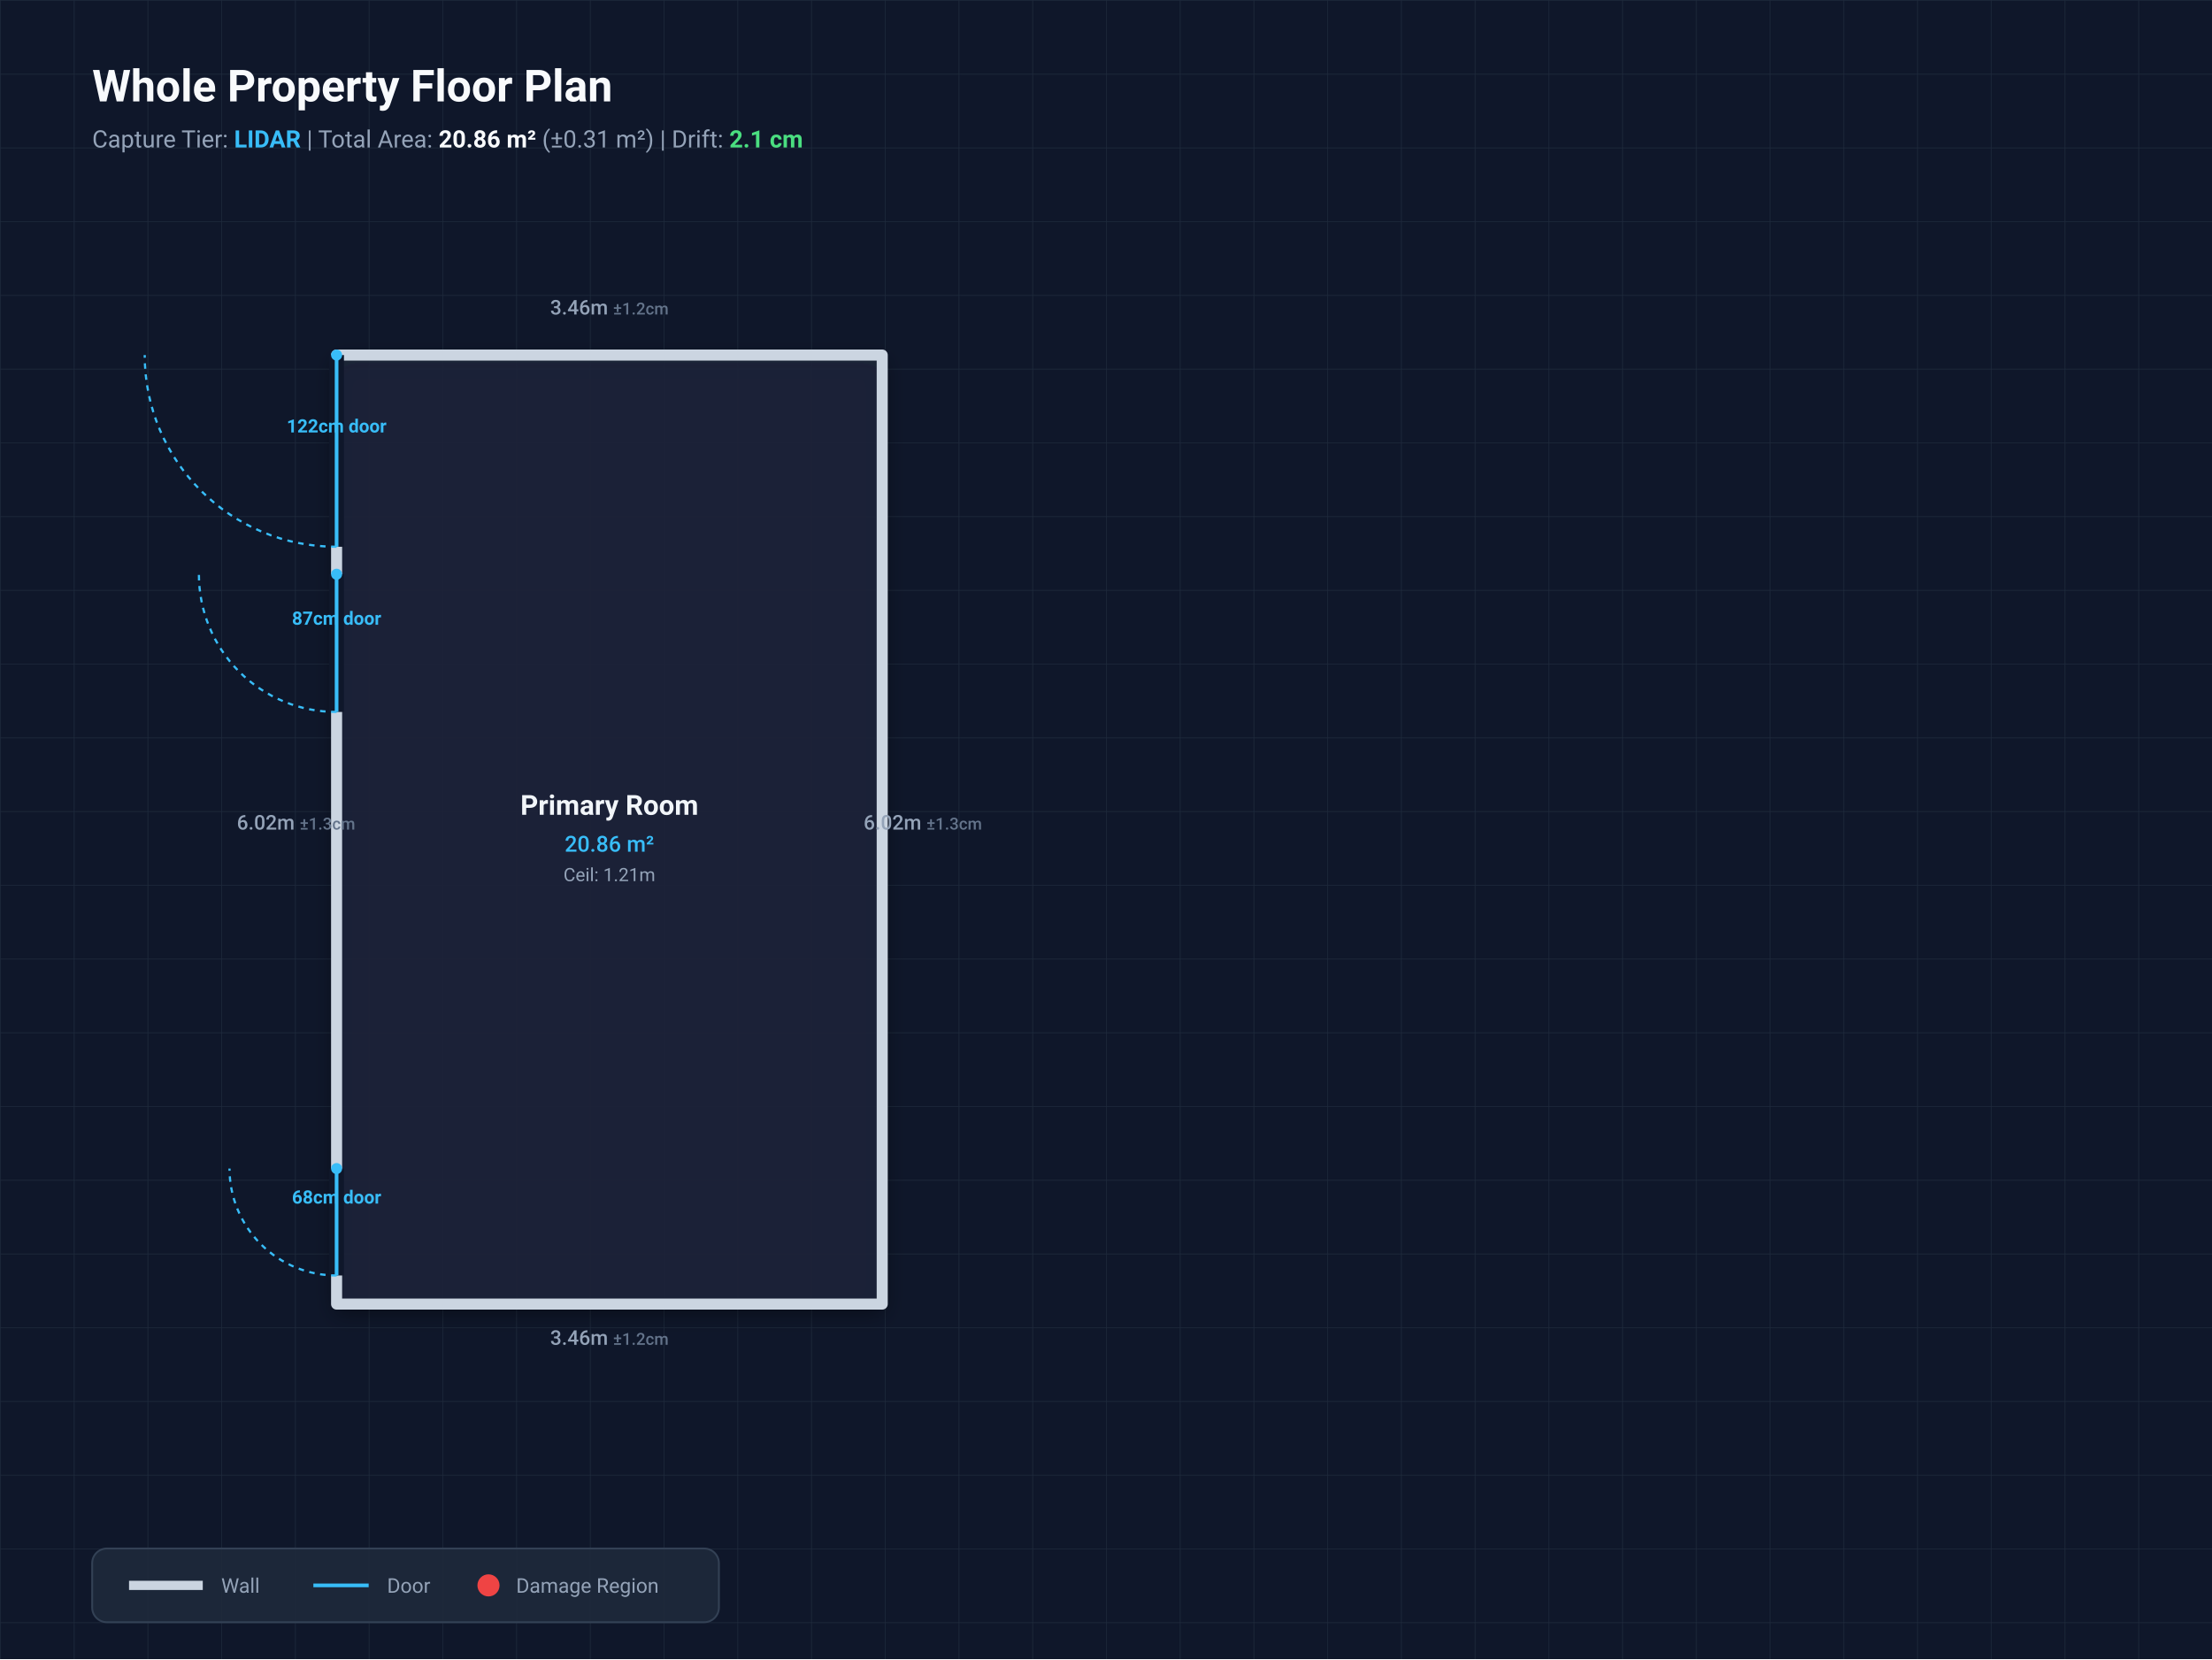
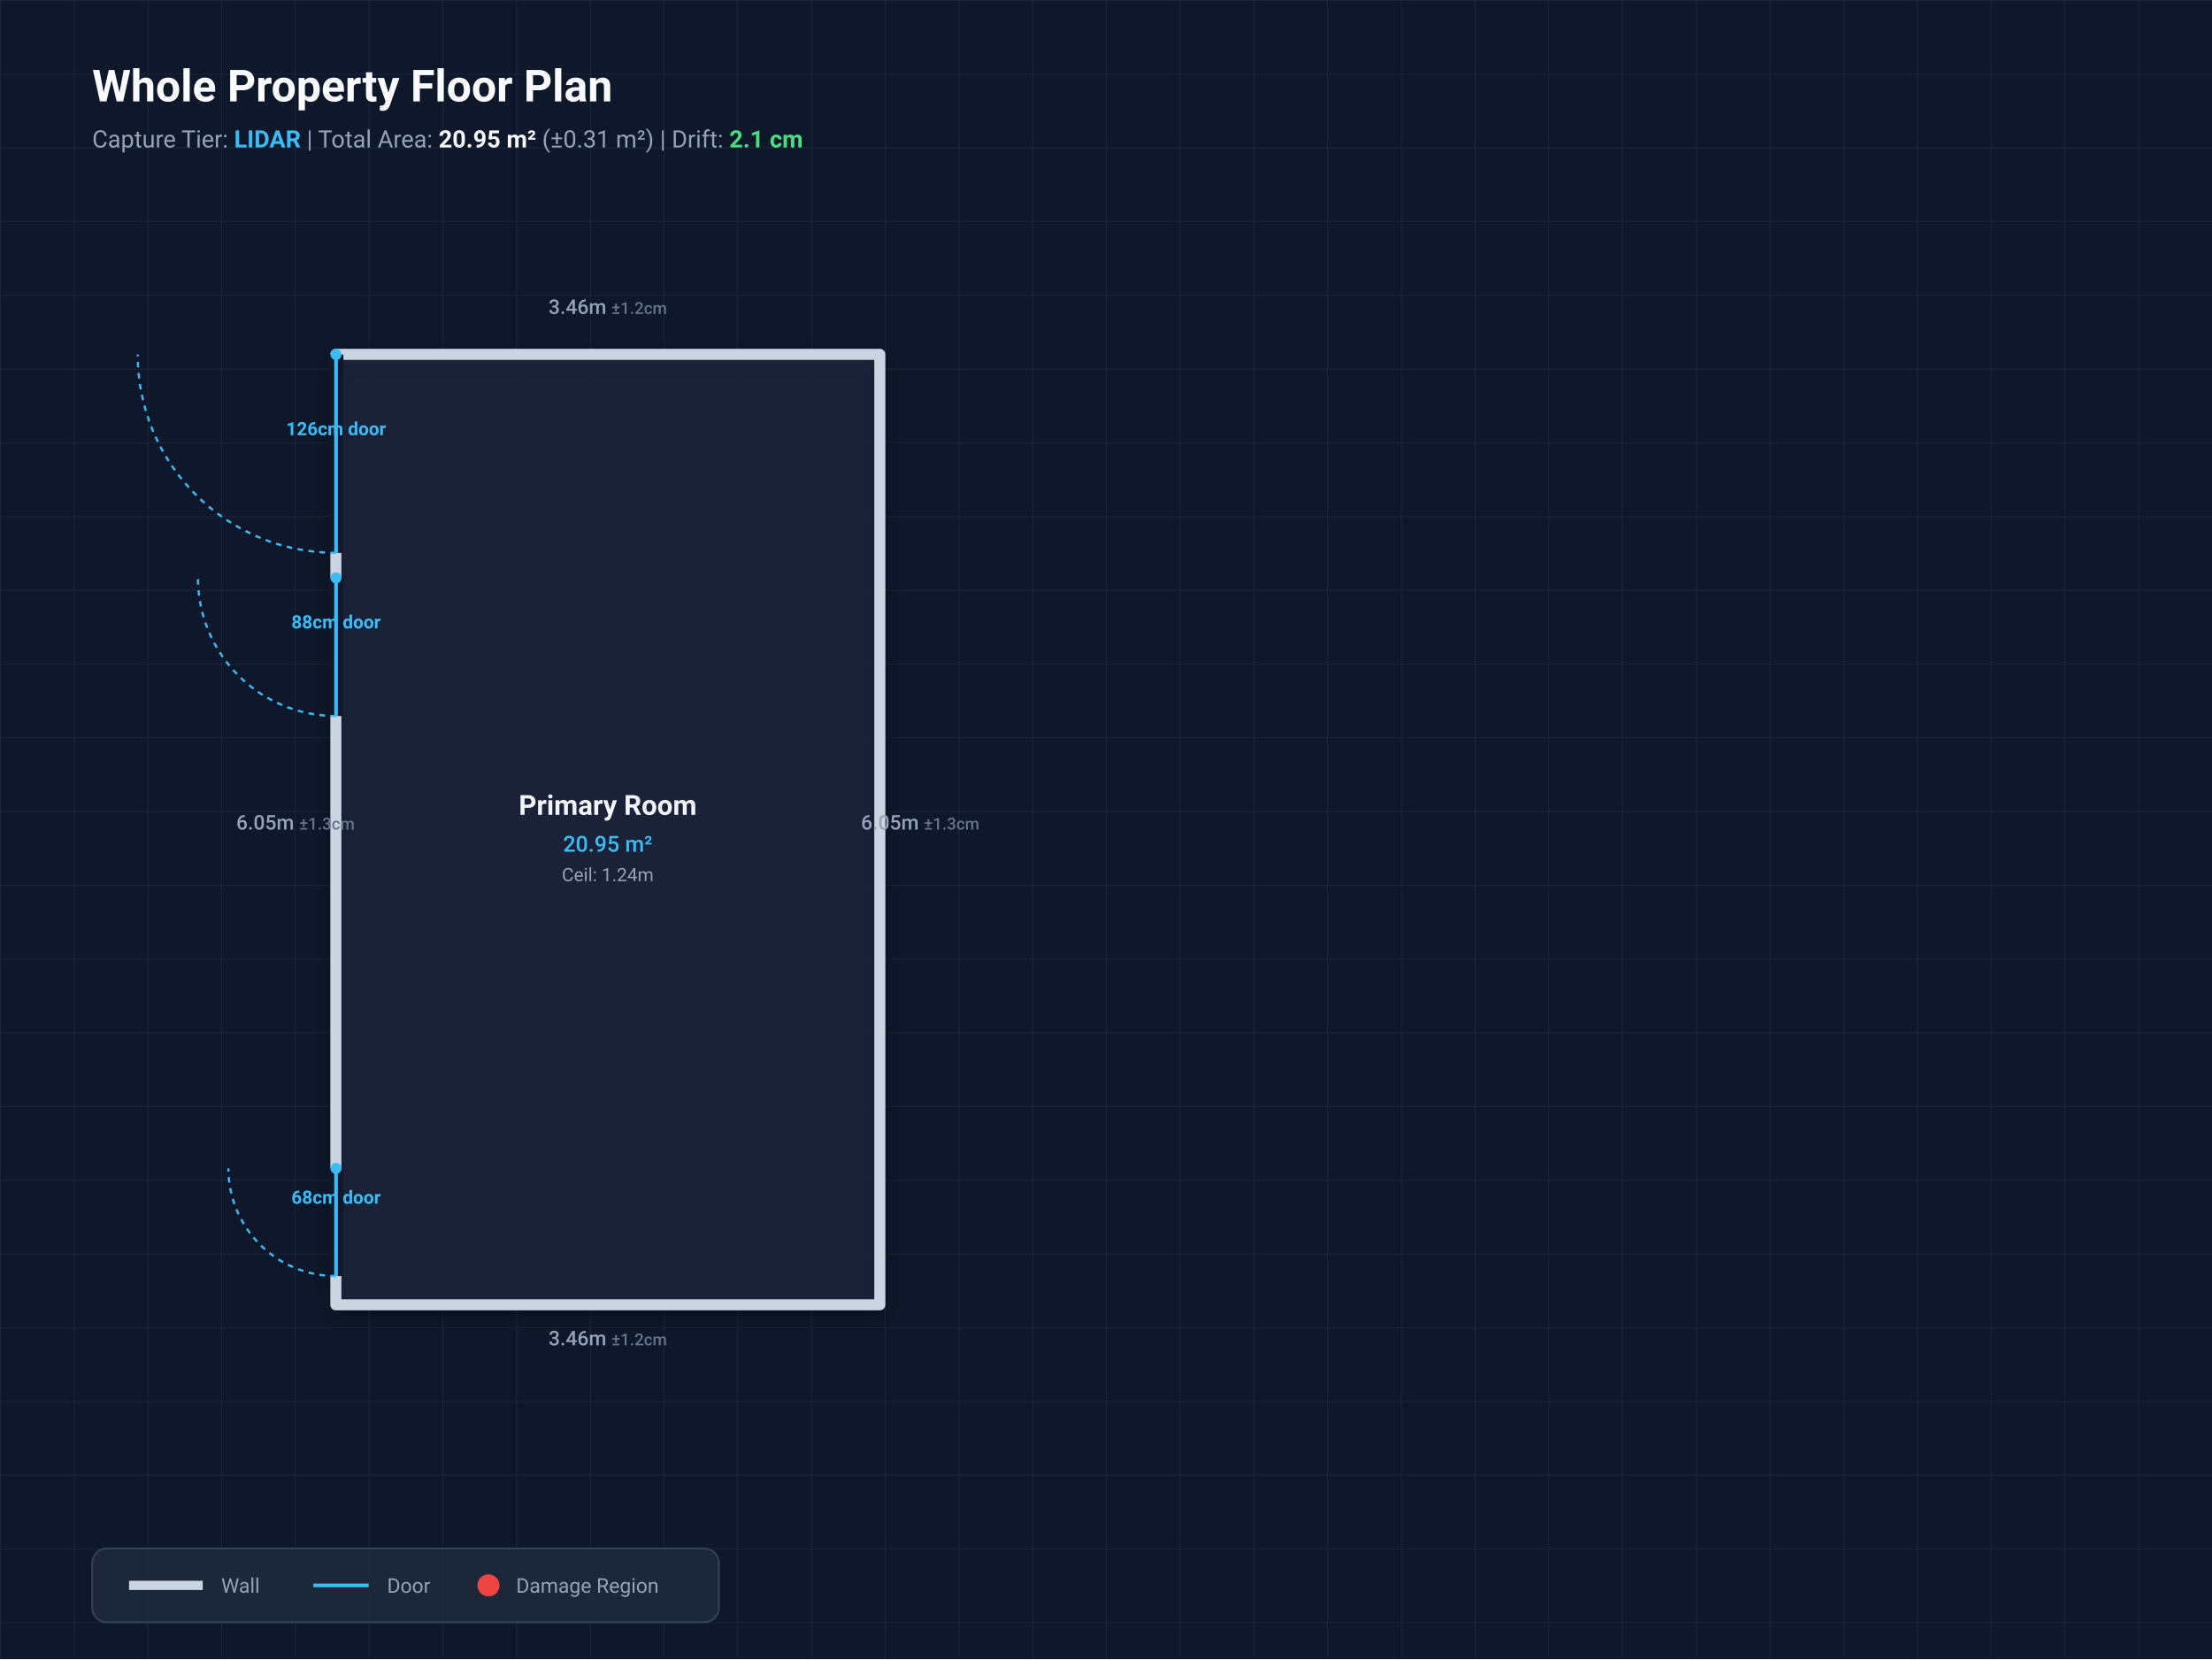
<svg xmlns="http://www.w3.org/2000/svg" viewBox="0 0 1200 900" style="background-color: #0f172a; font-family: -apple-system, BlinkMacSystemFont, 'Segoe UI', Roboto, sans-serif;">
  <defs>
    <pattern id="grid" width="40" height="40" patternUnits="userSpaceOnUse">
      <path d="M 40 0 L 0 0 0 40" fill="none" stroke="#1e293b" stroke-width="0.75" />
    </pattern>
    <filter id="shadow" x="-5%" y="-5%" width="110%" height="110%">
      <feDropShadow dx="0" dy="4" stdDeviation="6" flood-color="#000" flood-opacity="0.5" />
    </filter>
  </defs>
  <rect width="100%" height="100%" fill="#0f172a" />
  <rect width="100%" height="100%" fill="url(#grid)" />
  <g id="header">
    <text x="50" y="55" fill="#f8fafc" font-size="24" font-weight="700">Whole Property Floor Plan</text>
-     <text x="50" y="80" fill="#94a3b8" font-size="13">Capture Tier: <tspan fill="#38bdf8" font-weight="600">LIDAR</tspan> | Total Area: <tspan fill="#f8fafc" font-weight="600">20.86 m²</tspan> (±0.31 m²) | Drift: <tspan fill="#4ade80" font-weight="600">2.1 cm</tspan>
+     <text x="50" y="80" fill="#94a3b8" font-size="13">Capture Tier: <tspan fill="#38bdf8" font-weight="600">LIDAR</tspan> | Total Area: <tspan fill="#f8fafc" font-weight="600">20.95 m²</tspan> (±0.31 m²) | Drift: <tspan fill="#4ade80" font-weight="600">2.1 cm</tspan>
    </text>
  </g>
  <g id="room_room_c00a170fe1">
-     <polygon points="182.6,707.4 478.6,707.4 478.6,192.6 182.6,192.6 182.6,707.4" fill="#1e293b" fill-opacity="0.85" stroke="#334155" stroke-width="1.5" filter="url(#shadow)" />
-     <polygon points="182.6,707.4 478.6,707.4 478.6,192.6 182.6,192.6 182.6,707.4" fill="none" stroke="#cbd5e1" stroke-width="6" stroke-linejoin="round" stroke-linecap="round" />
-     <text x="330.6" y="442.0" fill="#f1f5f9" font-size="15" font-weight="600" text-anchor="middle">Primary Room</text>
-     <text x="330.6" y="462.0" fill="#38bdf8" font-size="12" font-weight="500" text-anchor="middle">20.86 m²</text>
-     <text x="330.6" y="478.0" fill="#94a3b8" font-size="10" text-anchor="middle">Ceil: 1.21m</text>
+     <polygon points="182.2,707.8 477.3,707.8 477.3,192.2 182.2,192.2 182.2,707.8" fill="#1e293b" fill-opacity="0.85" stroke="#334155" stroke-width="1.5" filter="url(#shadow)" />
+     <polygon points="182.2,707.8 477.3,707.8 477.3,192.2 182.2,192.2 182.2,707.8" fill="none" stroke="#cbd5e1" stroke-width="6" stroke-linejoin="round" stroke-linecap="round" />
+     <text x="329.7" y="442.0" fill="#f1f5f9" font-size="15" font-weight="600" text-anchor="middle">Primary Room</text>
+     <text x="329.7" y="462.0" fill="#38bdf8" font-size="12" font-weight="500" text-anchor="middle">20.95 m²</text>
+     <text x="329.7" y="478.0" fill="#94a3b8" font-size="10" text-anchor="middle">Ceil: 1.24m</text>
  </g>
-   <text x="330.6" y="729.5" fill="#94a3b8" font-size="11" font-weight="500" text-anchor="middle">
+   <text x="329.7" y="729.8" fill="#94a3b8" font-size="11" font-weight="500" text-anchor="middle">
                  3.46m <tspan fill="#64748b" font-size="9">±1.2cm</tspan>
  </text>
-   <text x="500.6" y="450.0" fill="#94a3b8" font-size="11" font-weight="500" text-anchor="middle">
-                   6.02m <tspan fill="#64748b" font-size="9">±1.3cm</tspan>
+   <text x="499.2" y="450.0" fill="#94a3b8" font-size="11" font-weight="500" text-anchor="middle">
+                   6.05m <tspan fill="#64748b" font-size="9">±1.3cm</tspan>
  </text>
-   <text x="330.6" y="170.6" fill="#94a3b8" font-size="11" font-weight="500" text-anchor="middle">
+   <text x="329.7" y="170.3" fill="#94a3b8" font-size="11" font-weight="500" text-anchor="middle">
                  3.46m <tspan fill="#64748b" font-size="9">±1.2cm</tspan>
  </text>
-   <text x="160.6" y="450.0" fill="#94a3b8" font-size="11" font-weight="500" text-anchor="middle">
-                   6.02m <tspan fill="#64748b" font-size="9">±1.3cm</tspan>
+   <text x="160.3" y="450.0" fill="#94a3b8" font-size="11" font-weight="500" text-anchor="middle">
+                   6.05m <tspan fill="#64748b" font-size="9">±1.3cm</tspan>
  </text>
-   <line x1="182.6" y1="192.6" x2="182.6" y2="296.6" stroke="#0f172a" stroke-width="8" stroke-linecap="butt" />
-   <line x1="182.6" y1="192.6" x2="182.6" y2="296.6" stroke="#38bdf8" stroke-width="2" />
-   <circle cx="182.6" cy="192.6" r="3" fill="#38bdf8" />
-   <path d="M 182.6 296.6 A 104.0 104.0 0 0 1 78.5 192.6" fill="none" stroke="#38bdf8" stroke-width="1.2" stroke-dasharray="3,3" />
-   <text x="182.6" y="234.6" fill="#38bdf8" font-size="10" font-weight="600" text-anchor="middle">122cm door</text>
-   <line x1="182.6" y1="311.5" x2="182.6" y2="386.2" stroke="#0f172a" stroke-width="8" stroke-linecap="butt" />
-   <line x1="182.6" y1="311.5" x2="182.6" y2="386.2" stroke="#38bdf8" stroke-width="2" />
-   <circle cx="182.6" cy="311.5" r="3" fill="#38bdf8" />
-   <path d="M 182.6 386.2 A 74.6 74.6 0 0 1 107.9 311.5" fill="none" stroke="#38bdf8" stroke-width="1.2" stroke-dasharray="3,3" />
-   <text x="182.6" y="338.9" fill="#38bdf8" font-size="10" font-weight="600" text-anchor="middle">87cm door</text>
-   <line x1="182.6" y1="633.9" x2="182.6" y2="691.9" stroke="#0f172a" stroke-width="8" stroke-linecap="butt" />
-   <line x1="182.6" y1="633.9" x2="182.6" y2="691.9" stroke="#38bdf8" stroke-width="2" />
-   <circle cx="182.6" cy="633.9" r="3" fill="#38bdf8" />
-   <path d="M 182.6 691.9 A 58.0 58.0 0 0 1 124.5 633.9" fill="none" stroke="#38bdf8" stroke-width="1.2" stroke-dasharray="3,3" />
-   <text x="182.6" y="652.9" fill="#38bdf8" font-size="10" font-weight="600" text-anchor="middle">68cm door</text>
+   <line x1="182.3" y1="192.3" x2="182.3" y2="299.9" stroke="#0f172a" stroke-width="8" stroke-linecap="butt" />
+   <line x1="182.3" y1="192.3" x2="182.3" y2="299.9" stroke="#38bdf8" stroke-width="2" />
+   <circle cx="182.3" cy="192.3" r="3" fill="#38bdf8" />
+   <path d="M 182.3 299.9 A 107.6 107.6 0 0 1 74.7 192.3" fill="none" stroke="#38bdf8" stroke-width="1.2" stroke-dasharray="3,3" />
+   <text x="182.3" y="236.1" fill="#38bdf8" font-size="10" font-weight="600" text-anchor="middle">126cm door</text>
+   <line x1="182.3" y1="313.5" x2="182.3" y2="388.4" stroke="#0f172a" stroke-width="8" stroke-linecap="butt" />
+   <line x1="182.3" y1="313.5" x2="182.3" y2="388.4" stroke="#38bdf8" stroke-width="2" />
+   <circle cx="182.3" cy="313.5" r="3" fill="#38bdf8" />
+   <path d="M 182.3 388.4 A 74.9 74.9 0 0 1 107.4 313.5" fill="none" stroke="#38bdf8" stroke-width="1.2" stroke-dasharray="3,3" />
+   <text x="182.3" y="340.9" fill="#38bdf8" font-size="10" font-weight="600" text-anchor="middle">88cm door</text>
+   <line x1="182.3" y1="633.8" x2="182.3" y2="692.2" stroke="#0f172a" stroke-width="8" stroke-linecap="butt" />
+   <line x1="182.3" y1="633.8" x2="182.3" y2="692.2" stroke="#38bdf8" stroke-width="2" />
+   <circle cx="182.3" cy="633.8" r="3" fill="#38bdf8" />
+   <path d="M 182.3 692.2 A 58.4 58.4 0 0 1 123.9 633.8" fill="none" stroke="#38bdf8" stroke-width="1.2" stroke-dasharray="3,3" />
+   <text x="182.3" y="653.0" fill="#38bdf8" font-size="10" font-weight="600" text-anchor="middle">68cm door</text>
  <g id="legend" transform="translate(50, 840)">
    <rect x="0" y="0" width="340" height="40" rx="8" fill="#1e293b" fill-opacity="0.9" stroke="#334155" />
    <line x1="20" y1="20" x2="60" y2="20" stroke="#cbd5e1" stroke-width="5" />
    <text x="70" y="24" fill="#94a3b8" font-size="11">Wall</text>
    <line x1="120" y1="20" x2="150" y2="20" stroke="#38bdf8" stroke-width="2" />
    <text x="160" y="24" fill="#94a3b8" font-size="11">Door</text>
    <circle cx="215" cy="20" r="6" fill="#ef4444" />
    <text x="230" y="24" fill="#94a3b8" font-size="11">Damage Region</text>
  </g>
</svg>
